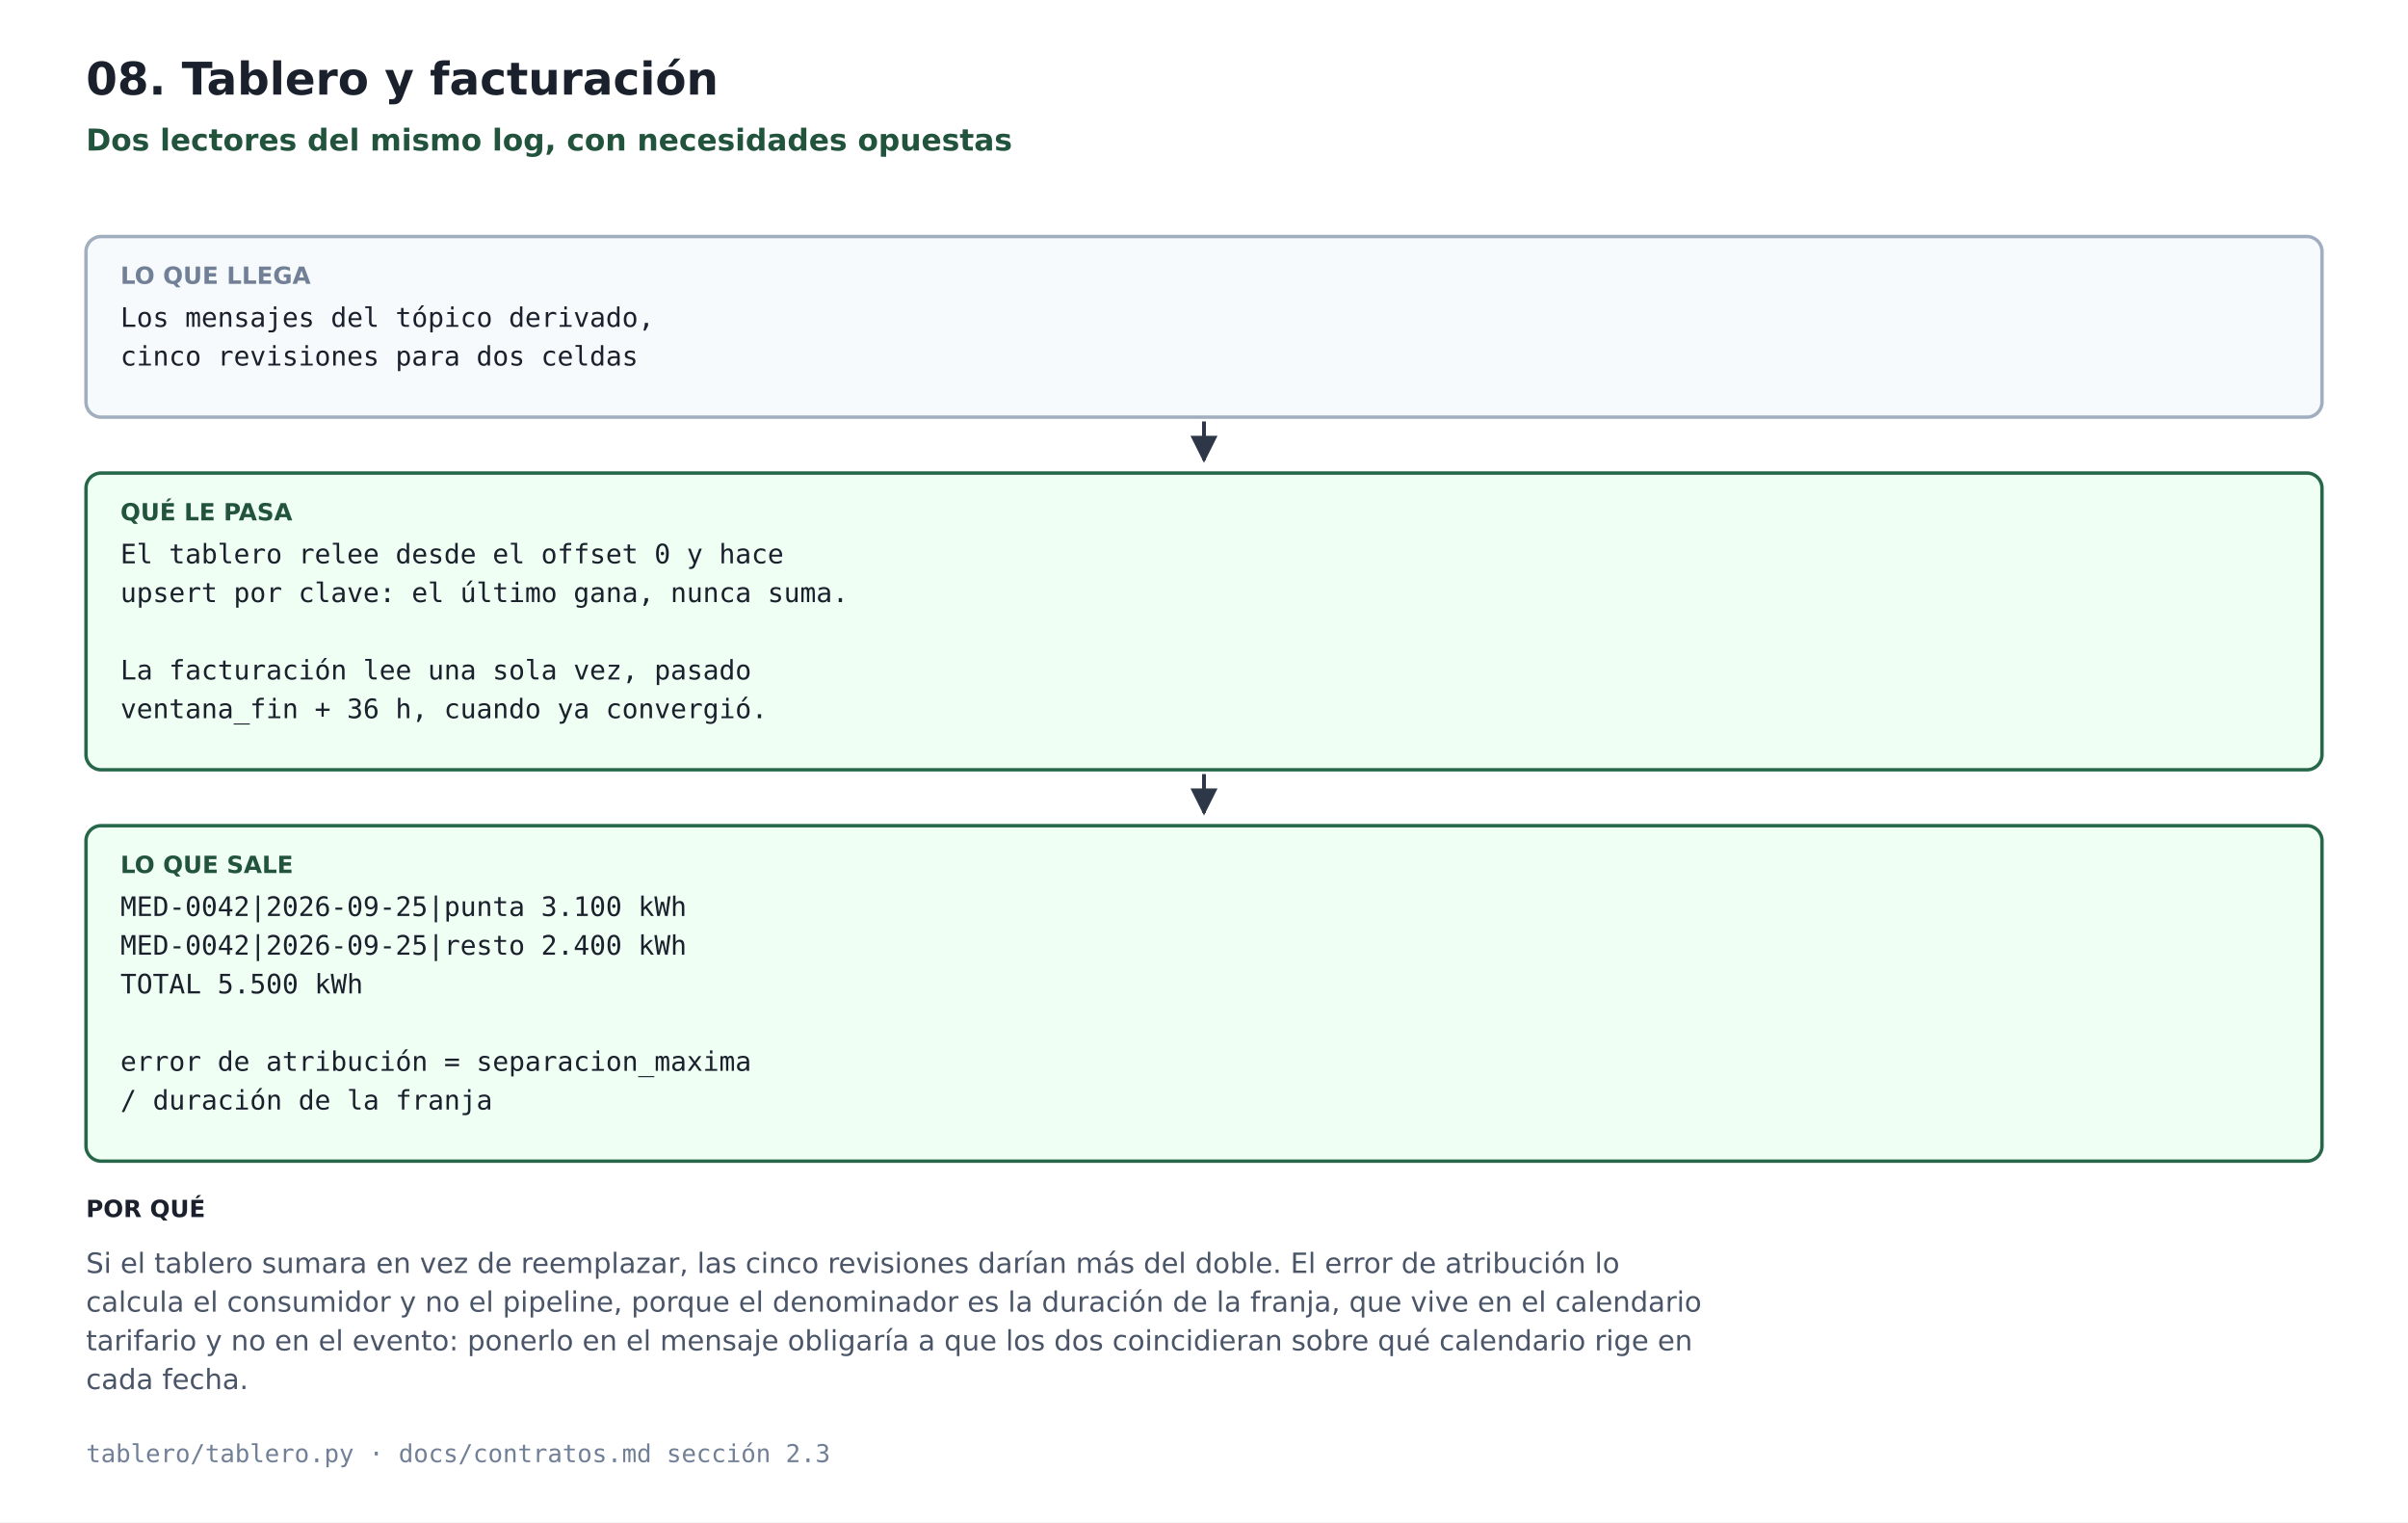
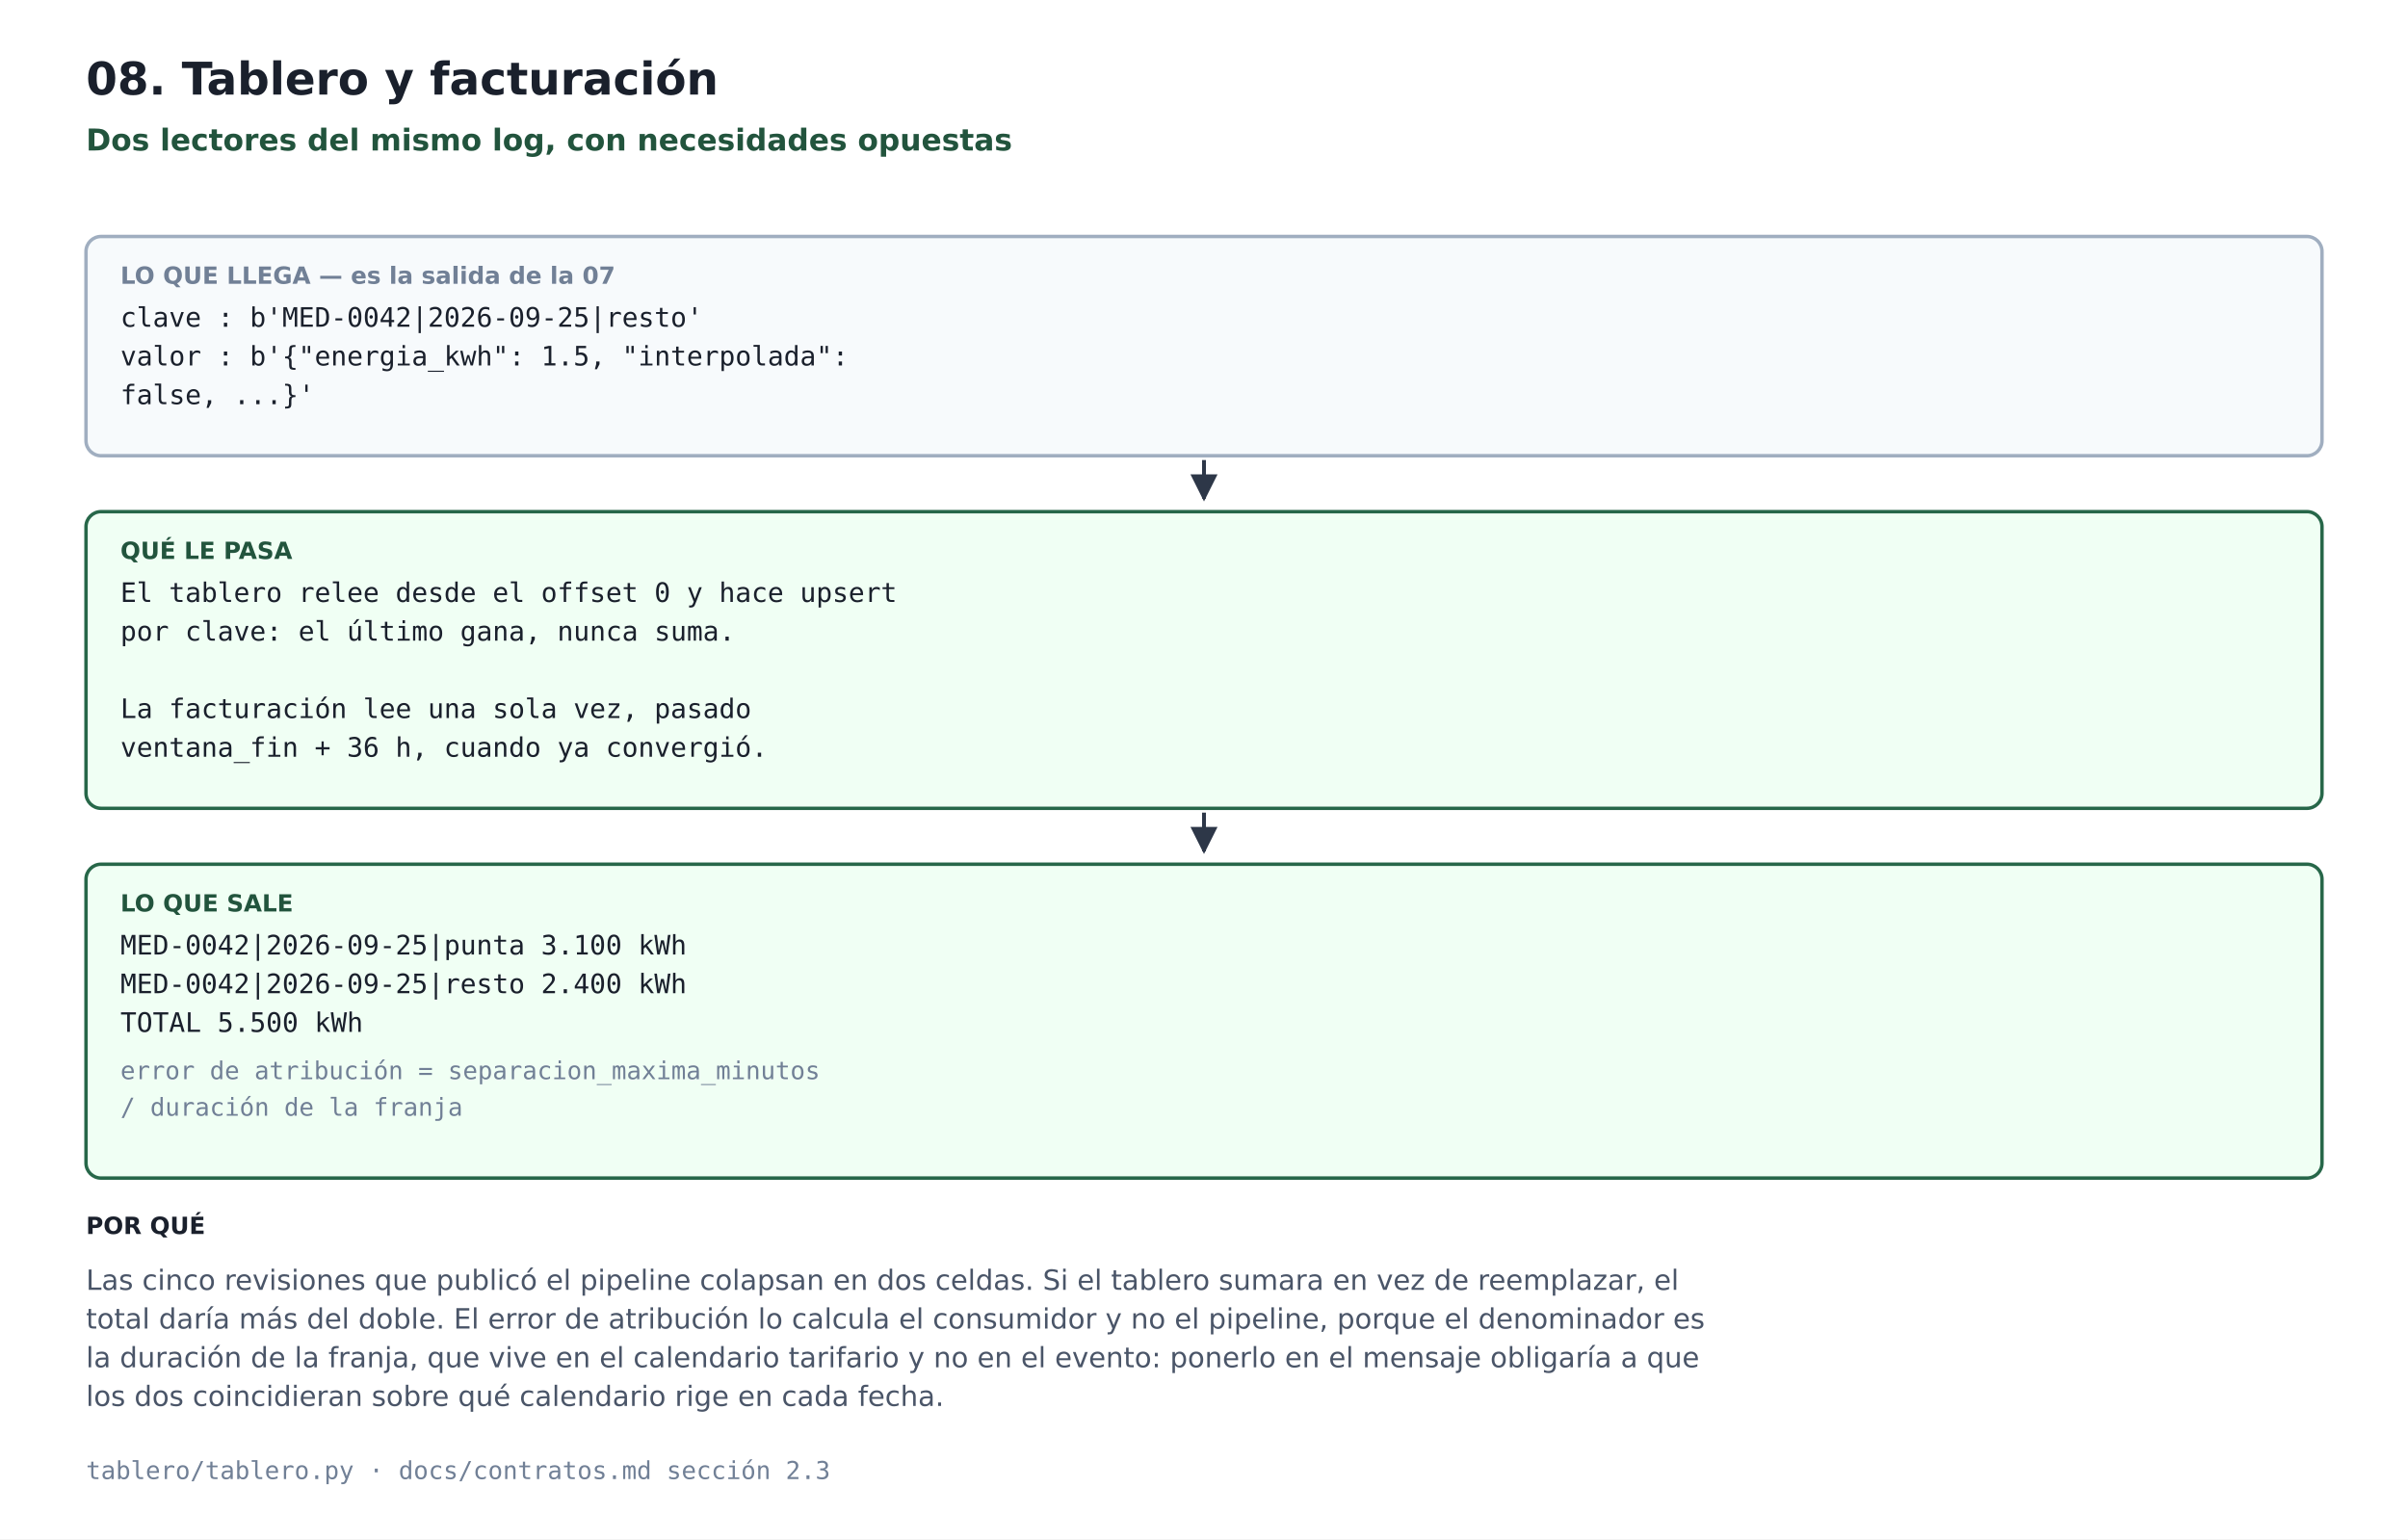
- <svg xmlns="http://www.w3.org/2000/svg" viewBox="0 0 1120 708" width="1120" height="708" font-family="'DejaVu Sans','Helvetica Neue',Arial,sans-serif">
+ <svg xmlns="http://www.w3.org/2000/svg" viewBox="0 0 1120 716" width="1120" height="716" font-family="'DejaVu Sans','Helvetica Neue',Arial,sans-serif">
  <defs>
    <marker id="fl" viewBox="0 0 10 10" refX="9" refY="5" markerWidth="7" markerHeight="7" orient="auto-start-reverse">
      <path d="M 0 0 L 10 5 L 0 10 z" fill="#2d3748" />
    </marker>
    <marker id="flr" viewBox="0 0 10 10" refX="9" refY="5" markerWidth="7" markerHeight="7" orient="auto-start-reverse">
      <path d="M 0 0 L 10 5 L 0 10 z" fill="#c53030" />
    </marker>
  </defs>
-   <rect width="1120" height="708" fill="#ffffff" />
+   <rect width="1120" height="716" fill="#ffffff" />
  <text x="40" y="44" font-family="'DejaVu Sans','Helvetica Neue',Arial,sans-serif" font-size="21" fill="#1a202c" font-weight="600" text-anchor="start">08. Tablero y facturación</text>
  <text x="40" y="70" font-family="'DejaVu Sans','Helvetica Neue',Arial,sans-serif" font-size="14" fill="#22543d" font-weight="600" text-anchor="start">Dos lectores del mismo log, con necesidades opuestas</text>
-   <rect x="40" y="110" width="1040" height="84" rx="7" fill="#f7fafc" stroke="#a0aec0" stroke-width="1.6" />
-   <text x="56" y="132" font-family="'DejaVu Sans','Helvetica Neue',Arial,sans-serif" font-size="11" fill="#718096" font-weight="700" text-anchor="start">LO QUE LLEGA</text>
-   <text x="56" y="152" font-family="'DejaVu Sans Mono','Menlo',monospace" font-size="12.5" fill="#1a202c" font-weight="normal" text-anchor="start">Los mensajes del tópico derivado,</text>
-   <text x="56" y="170" font-family="'DejaVu Sans Mono','Menlo',monospace" font-size="12.5" fill="#1a202c" font-weight="normal" text-anchor="start">cinco revisiones para dos celdas</text>
-   <line x1="560" y1="196" x2="560" y2="214" stroke="#2d3748" stroke-width="1.8" marker-end="url(#fl)" />
-   <rect x="40" y="220" width="1040" height="138" rx="7" fill="#f0fff4" stroke="#276749" stroke-width="1.6" />
-   <text x="56" y="242" font-family="'DejaVu Sans','Helvetica Neue',Arial,sans-serif" font-size="11" fill="#22543d" font-weight="700" text-anchor="start">QUÉ LE PASA</text>
-   <text x="56" y="262" font-family="'DejaVu Sans Mono','Menlo',monospace" font-size="12.5" fill="#1a202c" font-weight="normal" text-anchor="start">El tablero relee desde el offset 0 y hace</text>
-   <text x="56" y="280" font-family="'DejaVu Sans Mono','Menlo',monospace" font-size="12.5" fill="#1a202c" font-weight="normal" text-anchor="start">upsert por clave: el último gana, nunca suma.</text>
-   <text x="56" y="298" font-family="'DejaVu Sans Mono','Menlo',monospace" font-size="12.5" fill="#1a202c" font-weight="normal" text-anchor="start" />
-   <text x="56" y="316" font-family="'DejaVu Sans Mono','Menlo',monospace" font-size="12.5" fill="#1a202c" font-weight="normal" text-anchor="start">La facturación lee una sola vez, pasado</text>
-   <text x="56" y="334" font-family="'DejaVu Sans Mono','Menlo',monospace" font-size="12.5" fill="#1a202c" font-weight="normal" text-anchor="start">ventana_fin + 36 h, cuando ya convergió.</text>
-   <line x1="560" y1="360" x2="560" y2="378" stroke="#2d3748" stroke-width="1.8" marker-end="url(#fl)" />
-   <rect x="40" y="384" width="1040" height="156" rx="7" fill="#f0fff4" stroke="#276749" stroke-width="1.6" />
-   <text x="56" y="406" font-family="'DejaVu Sans','Helvetica Neue',Arial,sans-serif" font-size="11" fill="#22543d" font-weight="700" text-anchor="start">LO QUE SALE</text>
-   <text x="56" y="426" font-family="'DejaVu Sans Mono','Menlo',monospace" font-size="12.5" fill="#1a202c" font-weight="normal" text-anchor="start">MED-0042|2026-09-25|punta   3.100 kWh</text>
-   <text x="56" y="444" font-family="'DejaVu Sans Mono','Menlo',monospace" font-size="12.5" fill="#1a202c" font-weight="normal" text-anchor="start">MED-0042|2026-09-25|resto   2.400 kWh</text>
-   <text x="56" y="462" font-family="'DejaVu Sans Mono','Menlo',monospace" font-size="12.5" fill="#1a202c" font-weight="normal" text-anchor="start">TOTAL                       5.500 kWh</text>
-   <text x="56" y="480" font-family="'DejaVu Sans Mono','Menlo',monospace" font-size="12.5" fill="#1a202c" font-weight="normal" text-anchor="start" />
-   <text x="56" y="498" font-family="'DejaVu Sans Mono','Menlo',monospace" font-size="12.5" fill="#1a202c" font-weight="normal" text-anchor="start">error de atribución = separacion_maxima</text>
-   <text x="56" y="516" font-family="'DejaVu Sans Mono','Menlo',monospace" font-size="12.5" fill="#1a202c" font-weight="normal" text-anchor="start">                    / duración de la franja</text>
-   <text x="40" y="566" font-family="'DejaVu Sans','Helvetica Neue',Arial,sans-serif" font-size="11" fill="#1a202c" font-weight="700" text-anchor="start">POR QUÉ</text>
-   <text x="40" y="592" font-family="'DejaVu Sans','Helvetica Neue',Arial,sans-serif" font-size="13" fill="#4a5568" font-weight="normal" text-anchor="start">Si el tablero sumara en vez de reemplazar, las cinco revisiones darían más del doble. El error de atribución lo</text>
-   <text x="40" y="610" font-family="'DejaVu Sans','Helvetica Neue',Arial,sans-serif" font-size="13" fill="#4a5568" font-weight="normal" text-anchor="start">calcula el consumidor y no el pipeline, porque el denominador es la duración de la franja, que vive en el calendario</text>
-   <text x="40" y="628" font-family="'DejaVu Sans','Helvetica Neue',Arial,sans-serif" font-size="13" fill="#4a5568" font-weight="normal" text-anchor="start">tarifario y no en el evento: ponerlo en el mensaje obligaría a que los dos coincidieran sobre qué calendario rige en</text>
-   <text x="40" y="646" font-family="'DejaVu Sans','Helvetica Neue',Arial,sans-serif" font-size="13" fill="#4a5568" font-weight="normal" text-anchor="start">cada fecha.</text>
-   <text x="40" y="680" font-family="'DejaVu Sans Mono','Menlo',monospace" font-size="11.5" fill="#718096" font-weight="normal" text-anchor="start">tablero/tablero.py · docs/contratos.md sección 2.3</text>
+   <rect x="40" y="110" width="1040" height="102" rx="7" fill="#f7fafc" stroke="#a0aec0" stroke-width="1.6" />
+   <text x="56" y="132" font-family="'DejaVu Sans','Helvetica Neue',Arial,sans-serif" font-size="11" fill="#718096" font-weight="700" text-anchor="start">LO QUE LLEGA — es la salida de la 07</text>
+   <text x="56" y="152" font-family="'DejaVu Sans Mono','Menlo',monospace" font-size="12.5" fill="#1a202c" font-weight="normal" text-anchor="start">clave : b'MED-0042|2026-09-25|resto'</text>
+   <text x="56" y="170" font-family="'DejaVu Sans Mono','Menlo',monospace" font-size="12.5" fill="#1a202c" font-weight="normal" text-anchor="start">valor : b'{"energia_kwh": 1.5, "interpolada":</text>
+   <text x="56" y="188" font-family="'DejaVu Sans Mono','Menlo',monospace" font-size="12.5" fill="#1a202c" font-weight="normal" text-anchor="start">         false, ...}'</text>
+   <line x1="560" y1="214" x2="560" y2="232" stroke="#2d3748" stroke-width="1.8" marker-end="url(#fl)" />
+   <rect x="40" y="238" width="1040" height="138" rx="7" fill="#f0fff4" stroke="#276749" stroke-width="1.6" />
+   <text x="56" y="260" font-family="'DejaVu Sans','Helvetica Neue',Arial,sans-serif" font-size="11" fill="#22543d" font-weight="700" text-anchor="start">QUÉ LE PASA</text>
+   <text x="56" y="280" font-family="'DejaVu Sans Mono','Menlo',monospace" font-size="12.5" fill="#1a202c" font-weight="normal" text-anchor="start">El tablero relee desde el offset 0 y hace upsert</text>
+   <text x="56" y="298" font-family="'DejaVu Sans Mono','Menlo',monospace" font-size="12.5" fill="#1a202c" font-weight="normal" text-anchor="start">por clave: el último gana, nunca suma.</text>
+   <text x="56" y="316" font-family="'DejaVu Sans Mono','Menlo',monospace" font-size="12.5" fill="#1a202c" font-weight="normal" text-anchor="start" />
+   <text x="56" y="334" font-family="'DejaVu Sans Mono','Menlo',monospace" font-size="12.5" fill="#1a202c" font-weight="normal" text-anchor="start">La facturación lee una sola vez, pasado</text>
+   <text x="56" y="352" font-family="'DejaVu Sans Mono','Menlo',monospace" font-size="12.5" fill="#1a202c" font-weight="normal" text-anchor="start">ventana_fin + 36 h, cuando ya convergió.</text>
+   <line x1="560" y1="378" x2="560" y2="396" stroke="#2d3748" stroke-width="1.8" marker-end="url(#fl)" />
+   <rect x="40" y="402" width="1040" height="146" rx="7" fill="#f0fff4" stroke="#276749" stroke-width="1.6" />
+   <text x="56" y="424" font-family="'DejaVu Sans','Helvetica Neue',Arial,sans-serif" font-size="11" fill="#22543d" font-weight="700" text-anchor="start">LO QUE SALE</text>
+   <text x="56" y="444" font-family="'DejaVu Sans Mono','Menlo',monospace" font-size="12.5" fill="#1a202c" font-weight="normal" text-anchor="start">MED-0042|2026-09-25|punta   3.100 kWh</text>
+   <text x="56" y="462" font-family="'DejaVu Sans Mono','Menlo',monospace" font-size="12.5" fill="#1a202c" font-weight="normal" text-anchor="start">MED-0042|2026-09-25|resto   2.400 kWh</text>
+   <text x="56" y="480" font-family="'DejaVu Sans Mono','Menlo',monospace" font-size="12.5" fill="#1a202c" font-weight="normal" text-anchor="start">TOTAL                       5.500 kWh</text>
+   <text x="56" y="502" font-family="'DejaVu Sans Mono','Menlo',monospace" font-size="11.5" fill="#718096" font-weight="normal" text-anchor="start">error de atribución = separacion_maxima_minutos</text>
+   <text x="56" y="519" font-family="'DejaVu Sans Mono','Menlo',monospace" font-size="11.5" fill="#718096" font-weight="normal" text-anchor="start">                    / duración de la franja</text>
+   <text x="40" y="574" font-family="'DejaVu Sans','Helvetica Neue',Arial,sans-serif" font-size="11" fill="#1a202c" font-weight="700" text-anchor="start">POR QUÉ</text>
+   <text x="40" y="600" font-family="'DejaVu Sans','Helvetica Neue',Arial,sans-serif" font-size="13" fill="#4a5568" font-weight="normal" text-anchor="start">Las cinco revisiones que publicó el pipeline colapsan en dos celdas. Si el tablero sumara en vez de reemplazar, el</text>
+   <text x="40" y="618" font-family="'DejaVu Sans','Helvetica Neue',Arial,sans-serif" font-size="13" fill="#4a5568" font-weight="normal" text-anchor="start">total daría más del doble. El error de atribución lo calcula el consumidor y no el pipeline, porque el denominador es</text>
+   <text x="40" y="636" font-family="'DejaVu Sans','Helvetica Neue',Arial,sans-serif" font-size="13" fill="#4a5568" font-weight="normal" text-anchor="start">la duración de la franja, que vive en el calendario tarifario y no en el evento: ponerlo en el mensaje obligaría a que</text>
+   <text x="40" y="654" font-family="'DejaVu Sans','Helvetica Neue',Arial,sans-serif" font-size="13" fill="#4a5568" font-weight="normal" text-anchor="start">los dos coincidieran sobre qué calendario rige en cada fecha.</text>
+   <text x="40" y="688" font-family="'DejaVu Sans Mono','Menlo',monospace" font-size="11.5" fill="#718096" font-weight="normal" text-anchor="start">tablero/tablero.py · docs/contratos.md sección 2.3</text>
</svg>
